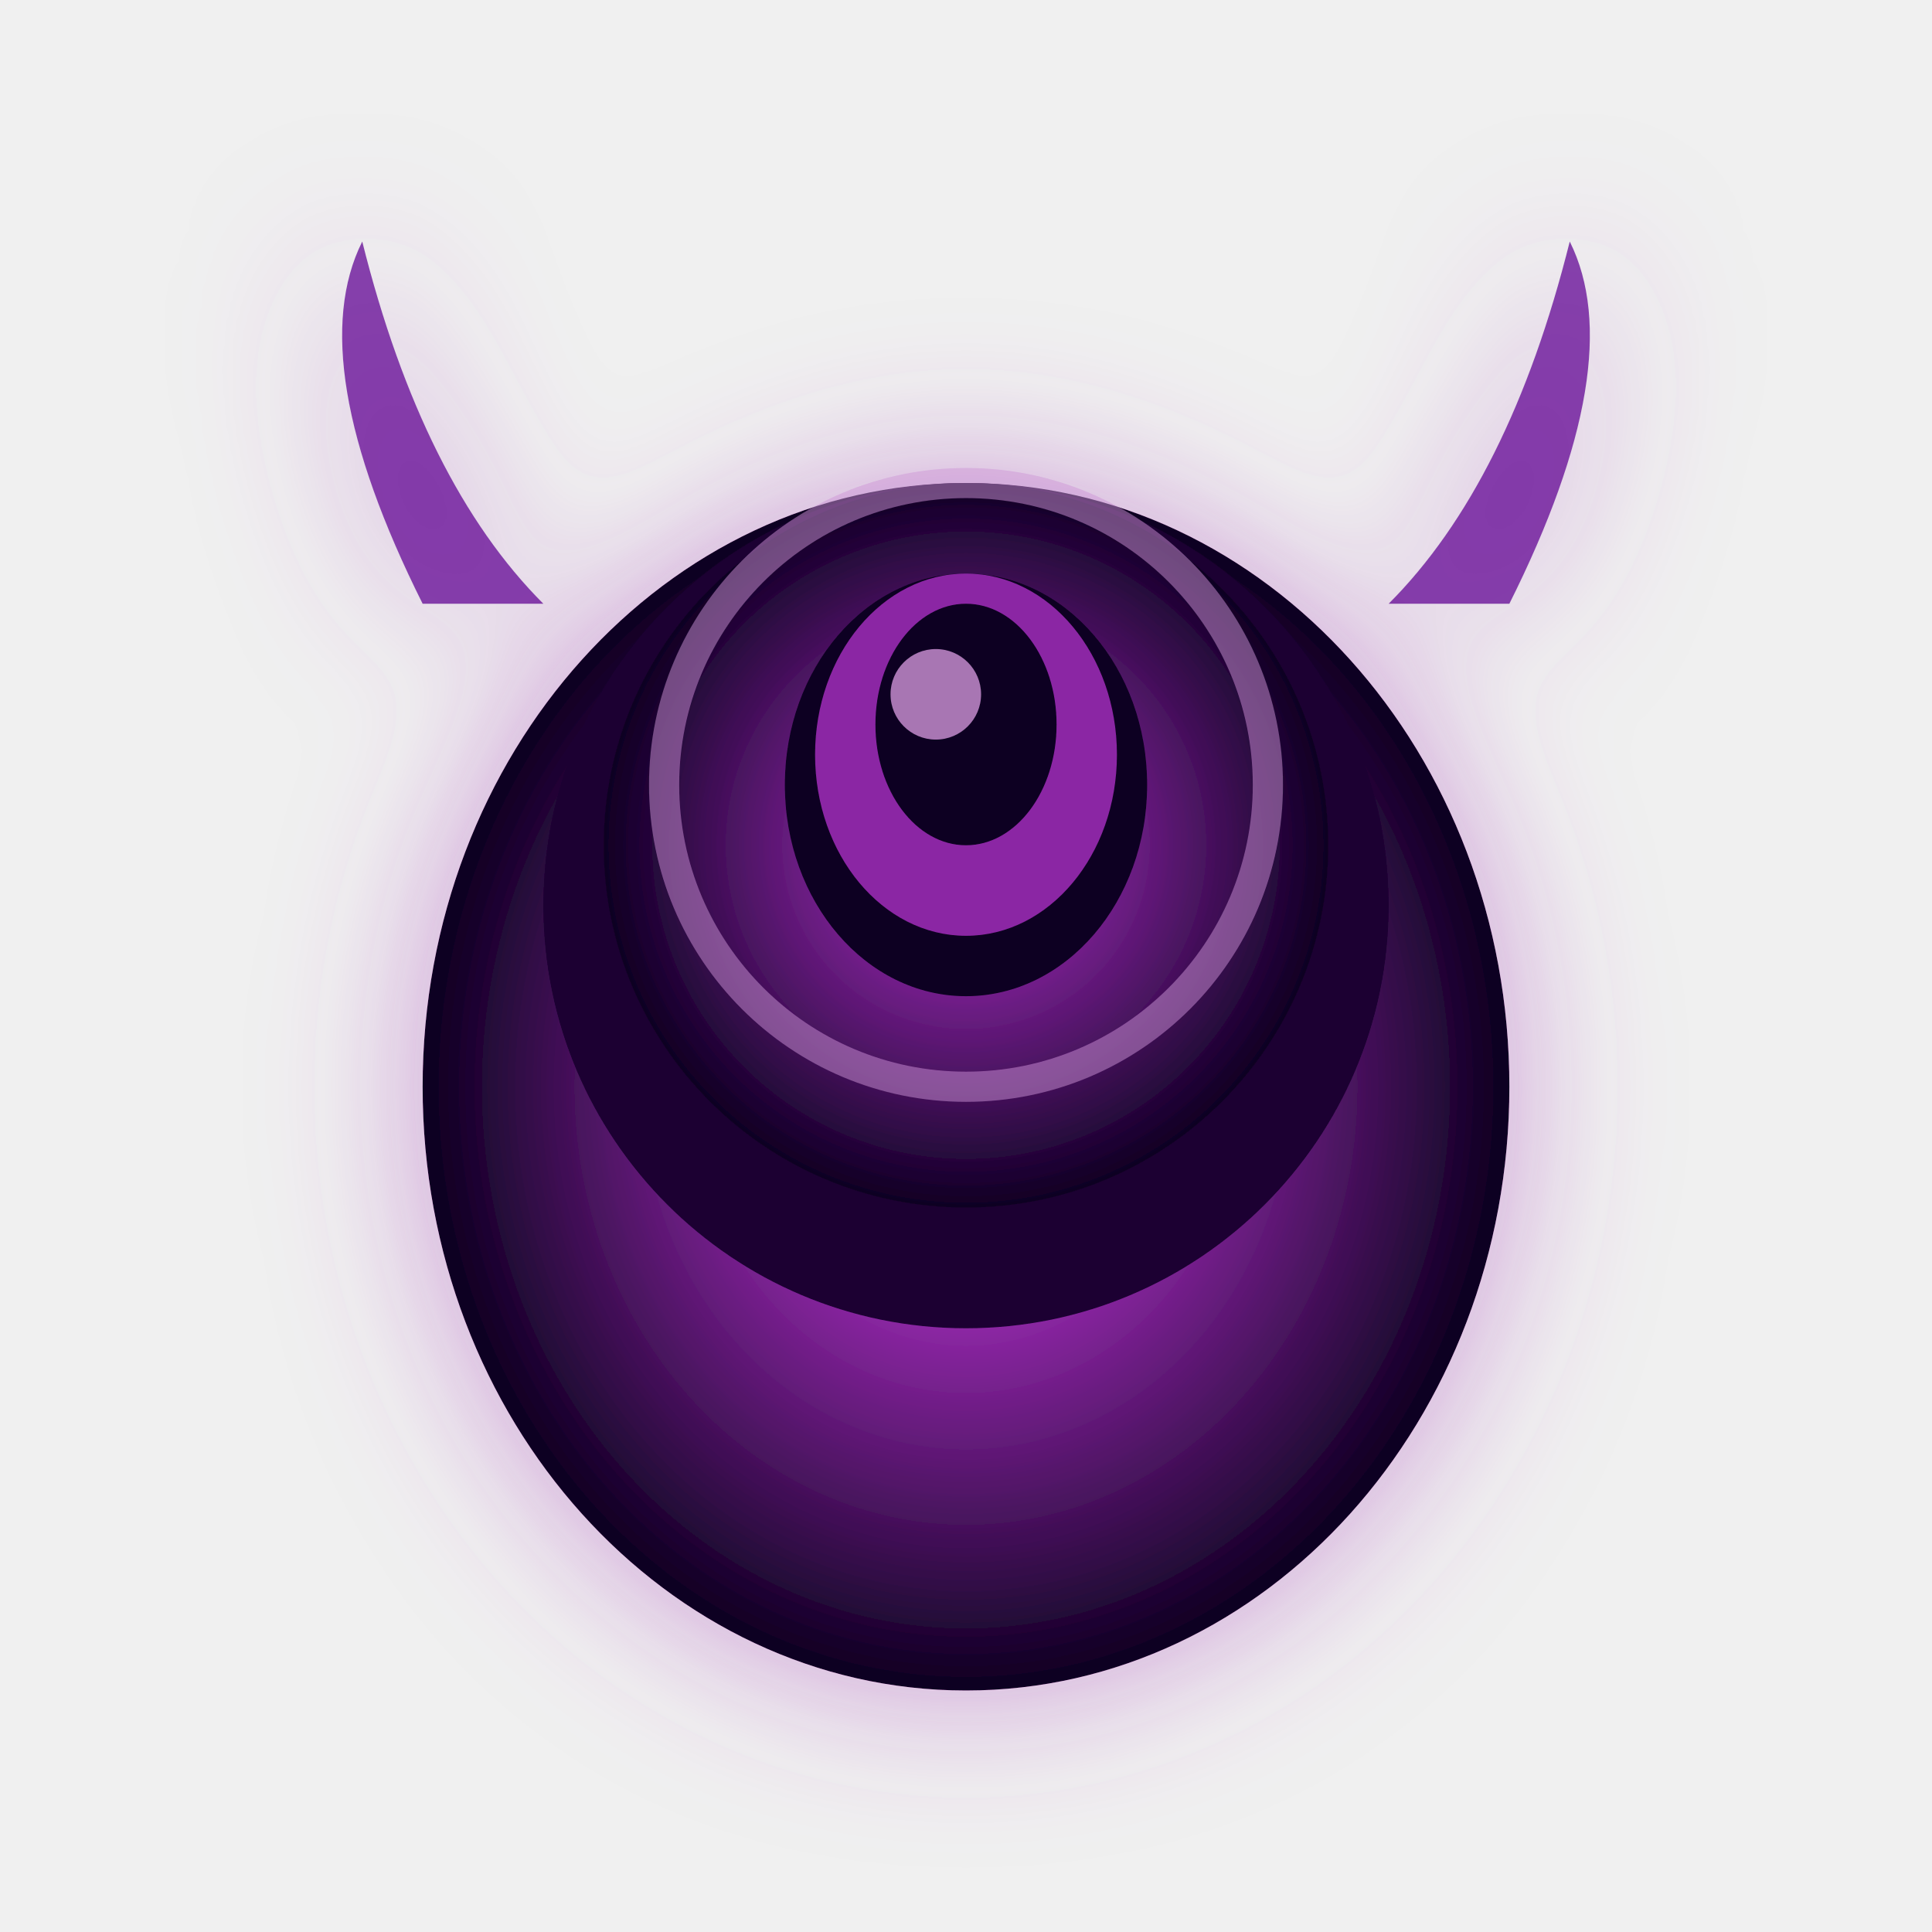
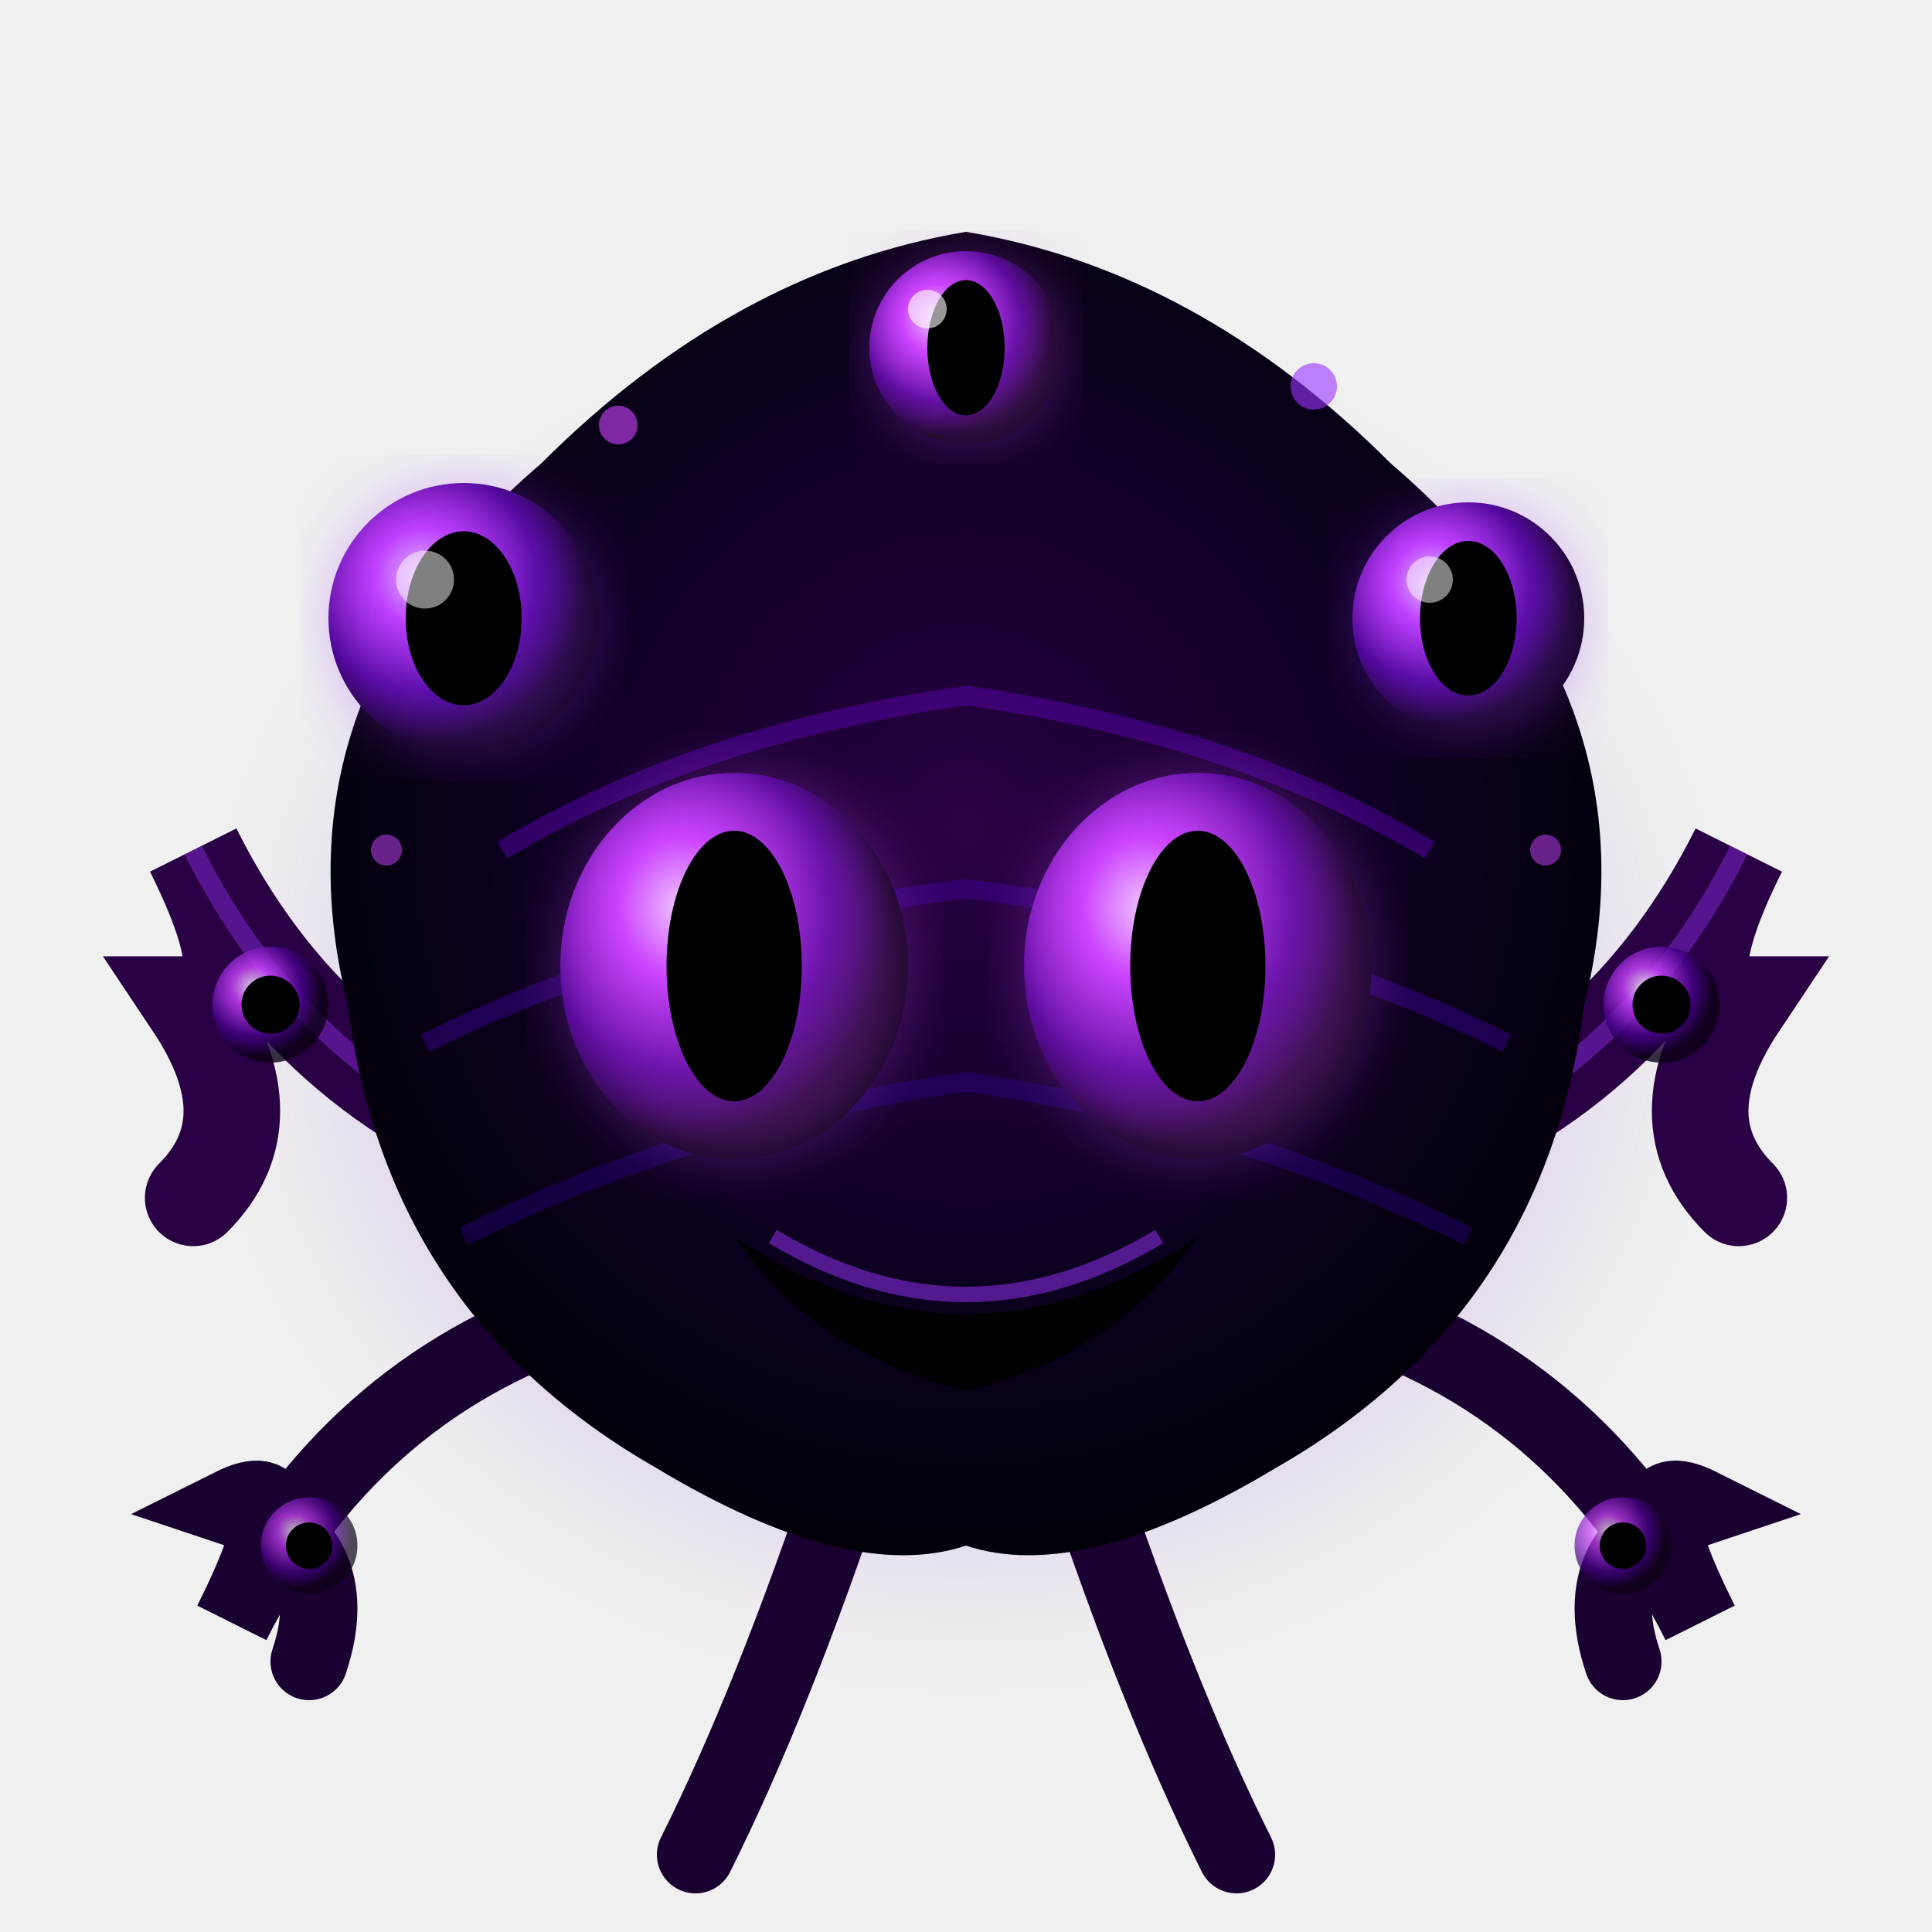
- <svg xmlns="http://www.w3.org/2000/svg" viewBox="0 0 64 64" width="64" height="64">
+ <svg xmlns="http://www.w3.org/2000/svg" viewBox="0 0 100 100">
  <defs>
-     <filter id="shadow" x="-20%" y="-20%" width="140%" height="140%">
-       <feDropShadow dx="0" dy="1.5" stdDeviation="1.5" flood-opacity="0.35" />
+     <radialGradient id="voidfam" cx="50%" cy="45%" r="55%">
+       <stop offset="0%" stop-color="#2a0044" />
+       <stop offset="60%" stop-color="#0d0022" />
+       <stop offset="100%" stop-color="#020008" />
+     </radialGradient>
+     <radialGradient id="eyeball" cx="35%" cy="35%" r="60%">
+       <stop offset="0%" stop-color="#ffffff" />
+       <stop offset="30%" stop-color="#cc44ff" />
+       <stop offset="70%" stop-color="#440088" />
+       <stop offset="100%" stop-color="#0a0014" />
+     </radialGradient>
+     <filter id="voidfamglow">
+       <feGaussianBlur stdDeviation="3" />
+     </filter>
+     <filter id="eyeglow2">
+       <feGaussianBlur stdDeviation="1.5" />
    </filter>
  </defs>
-   <defs>
-     <filter id="glow" x="-40%" y="-40%" width="180%" height="180%">
-       <feGaussianBlur stdDeviation="2.5" result="blur" />
-       <feFlood flood-color="#ab47bc" flood-opacity="0.5" result="color" />
-       <feComposite in="color" in2="blur" operator="in" result="glow" />
-       <feMerge>
-         <feMergeNode in="glow" />
-         <feMergeNode in="SourceGraphic" />
-       </feMerge>
-     </filter>
-     <radialGradient id="vfam" cx="50%" cy="50%">
-       <stop offset="0%" stop-color="#e040fb" />
-       <stop offset="100%" stop-color="#0d0020" />
-     </radialGradient>
-   </defs>
-   <g filter="url(#glow)">
-     <ellipse cx="32" cy="36" rx="18" ry="20" fill="url(#vfam)" />
-     <ellipse cx="32" cy="30" rx="14" ry="14" fill="#1a0030" />
-     <ellipse cx="32" cy="28" rx="12" ry="12" fill="url(#vfam)" opacity="0.8" />
-     <circle cx="32" cy="26" r="10" fill="none" stroke="#ce93d8" stroke-width="1" opacity="0.5" />
-     <ellipse cx="32" cy="26" rx="6" ry="7" fill="#0d0020" />
-     <ellipse cx="32" cy="25" rx="5" ry="6" fill="#e040fb" opacity="0.6" />
-     <ellipse cx="32" cy="24" rx="3" ry="4" fill="#0d0020" />
-     <circle cx="31" cy="23" r="1.5" fill="#ce93d8" opacity="0.8" />
-     <path d="M14,20 Q10,12 12,8 Q14,16 18,20" fill="#6a1b9a" opacity="0.8" />
-     <path d="M50,20 Q54,12 52,8 Q50,16 46,20" fill="#6a1b9a" opacity="0.8" />
-   </g>
+   <ellipse cx="50" cy="52" rx="34" ry="30" fill="#6600cc" opacity="0.1" filter="url(#voidfamglow)" />
+   <path d="M28,60 Q16,56 10,44 Q14,52 10,52 Q14,58 10,62" stroke="#2a0044" stroke-width="5" fill="none" stroke-linecap="round" />
+   <path d="M28,60 Q16,56 10,44" stroke="#9933ff" stroke-width="1" fill="none" opacity="0.4" />
+   <path d="M30,68 Q18,72 12,84 Q16,76 12,78 Q18,80 16,86" stroke="#1a0030" stroke-width="4" fill="none" stroke-linecap="round" />
+   <path d="M72,60 Q84,56 90,44 Q86,52 90,52 Q86,58 90,62" stroke="#2a0044" stroke-width="5" fill="none" stroke-linecap="round" />
+   <path d="M72,60 Q84,56 90,44" stroke="#9933ff" stroke-width="1" fill="none" opacity="0.4" />
+   <path d="M70,68 Q82,72 88,84 Q84,76 88,78 Q82,80 84,86" stroke="#1a0030" stroke-width="4" fill="none" stroke-linecap="round" />
+   <path d="M44,76 Q40,88 36,96" stroke="#1a0030" stroke-width="4" fill="none" stroke-linecap="round" />
+   <path d="M56,76 Q60,88 64,96" stroke="#1a0030" stroke-width="4" fill="none" stroke-linecap="round" />
+   <circle cx="14" cy="52" r="3" fill="url(#eyeball)" opacity="0.8" />
+   <circle cx="14" cy="52" r="1.5" fill="#000000" />
+   <circle cx="86" cy="52" r="3" fill="url(#eyeball)" opacity="0.8" />
+   <circle cx="86" cy="52" r="1.5" fill="#000000" />
+   <circle cx="16" cy="80" r="2.5" fill="url(#eyeball)" opacity="0.7" />
+   <circle cx="16" cy="80" r="1.2" fill="#000000" />
+   <circle cx="84" cy="80" r="2.5" fill="url(#eyeball)" opacity="0.7" />
+   <circle cx="84" cy="80" r="1.2" fill="#000000" />
+   <path d="M18,52 Q14,36 28,24 Q38,14 50,12 Q62,14 72,24 Q86,36 82,52 Q80,68 66,76 Q56,82 50,80 Q44,82 34,76 Q20,68 18,52Z" fill="url(#voidfam)" />
+   <path d="M26,44 Q36,38 50,36 Q64,38 74,44" stroke="#6600cc" stroke-width="1" fill="none" opacity="0.4" />
+   <path d="M22,54 Q34,48 50,46 Q66,48 78,54" stroke="#4400aa" stroke-width="1" fill="none" opacity="0.4" />
+   <path d="M24,64 Q36,58 50,56 Q64,58 76,64" stroke="#3300aa" stroke-width="1" fill="none" opacity="0.3" />
+   <circle cx="24" cy="32" r="7" fill="url(#eyeball)" />
+   <circle cx="24" cy="32" r="7" fill="#9933ff" opacity="0.3" filter="url(#eyeglow2)" />
+   <ellipse cx="24" cy="32" rx="3" ry="4.5" fill="#000000" />
+   <circle cx="22" cy="30" r="1.5" fill="#ffffff" opacity="0.5" />
+   <circle cx="76" cy="32" r="6" fill="url(#eyeball)" />
+   <circle cx="76" cy="32" r="6" fill="#9933ff" opacity="0.3" filter="url(#eyeglow2)" />
+   <ellipse cx="76" cy="32" rx="2.5" ry="4" fill="#000000" />
+   <circle cx="74" cy="30" r="1.2" fill="#ffffff" opacity="0.5" />
+   <circle cx="50" cy="18" r="5" fill="url(#eyeball)" />
+   <circle cx="50" cy="18" r="5" fill="#cc44ff" opacity="0.3" filter="url(#eyeglow2)" />
+   <ellipse cx="50" cy="18" rx="2" ry="3.5" fill="#000000" />
+   <circle cx="48" cy="16" r="1" fill="#ffffff" opacity="0.6" />
+   <ellipse cx="38" cy="50" rx="9" ry="10" fill="url(#eyeball)" />
+   <ellipse cx="38" cy="50" rx="9" ry="10" fill="#cc44ff" opacity="0.3" filter="url(#eyeglow2)" />
+   <ellipse cx="62" cy="50" rx="9" ry="10" fill="url(#eyeball)" />
+   <ellipse cx="62" cy="50" rx="9" ry="10" fill="#cc44ff" opacity="0.3" filter="url(#eyeglow2)" />
+   <ellipse cx="38" cy="50" rx="3.5" ry="7" fill="#000000" />
+   <ellipse cx="62" cy="50" rx="3.5" ry="7" fill="#000000" />
+   <path d="M38,64 Q50,72 62,64 Q58,70 50,72 Q42,70 38,64Z" fill="#000000" opacity="0.9" />
+   <path d="M40,64 Q50,70 60,64" stroke="#9933ff" stroke-width="0.8" fill="none" opacity="0.5" />
+   <circle cx="32" cy="22" r="1" fill="#cc44ff" opacity="0.6" />
+   <circle cx="68" cy="20" r="1.2" fill="#9933ff" opacity="0.6" />
+   <circle cx="20" cy="44" r="0.8" fill="#cc44ff" opacity="0.5" />
+   <circle cx="80" cy="44" r="0.8" fill="#cc44ff" opacity="0.5" />
</svg>
